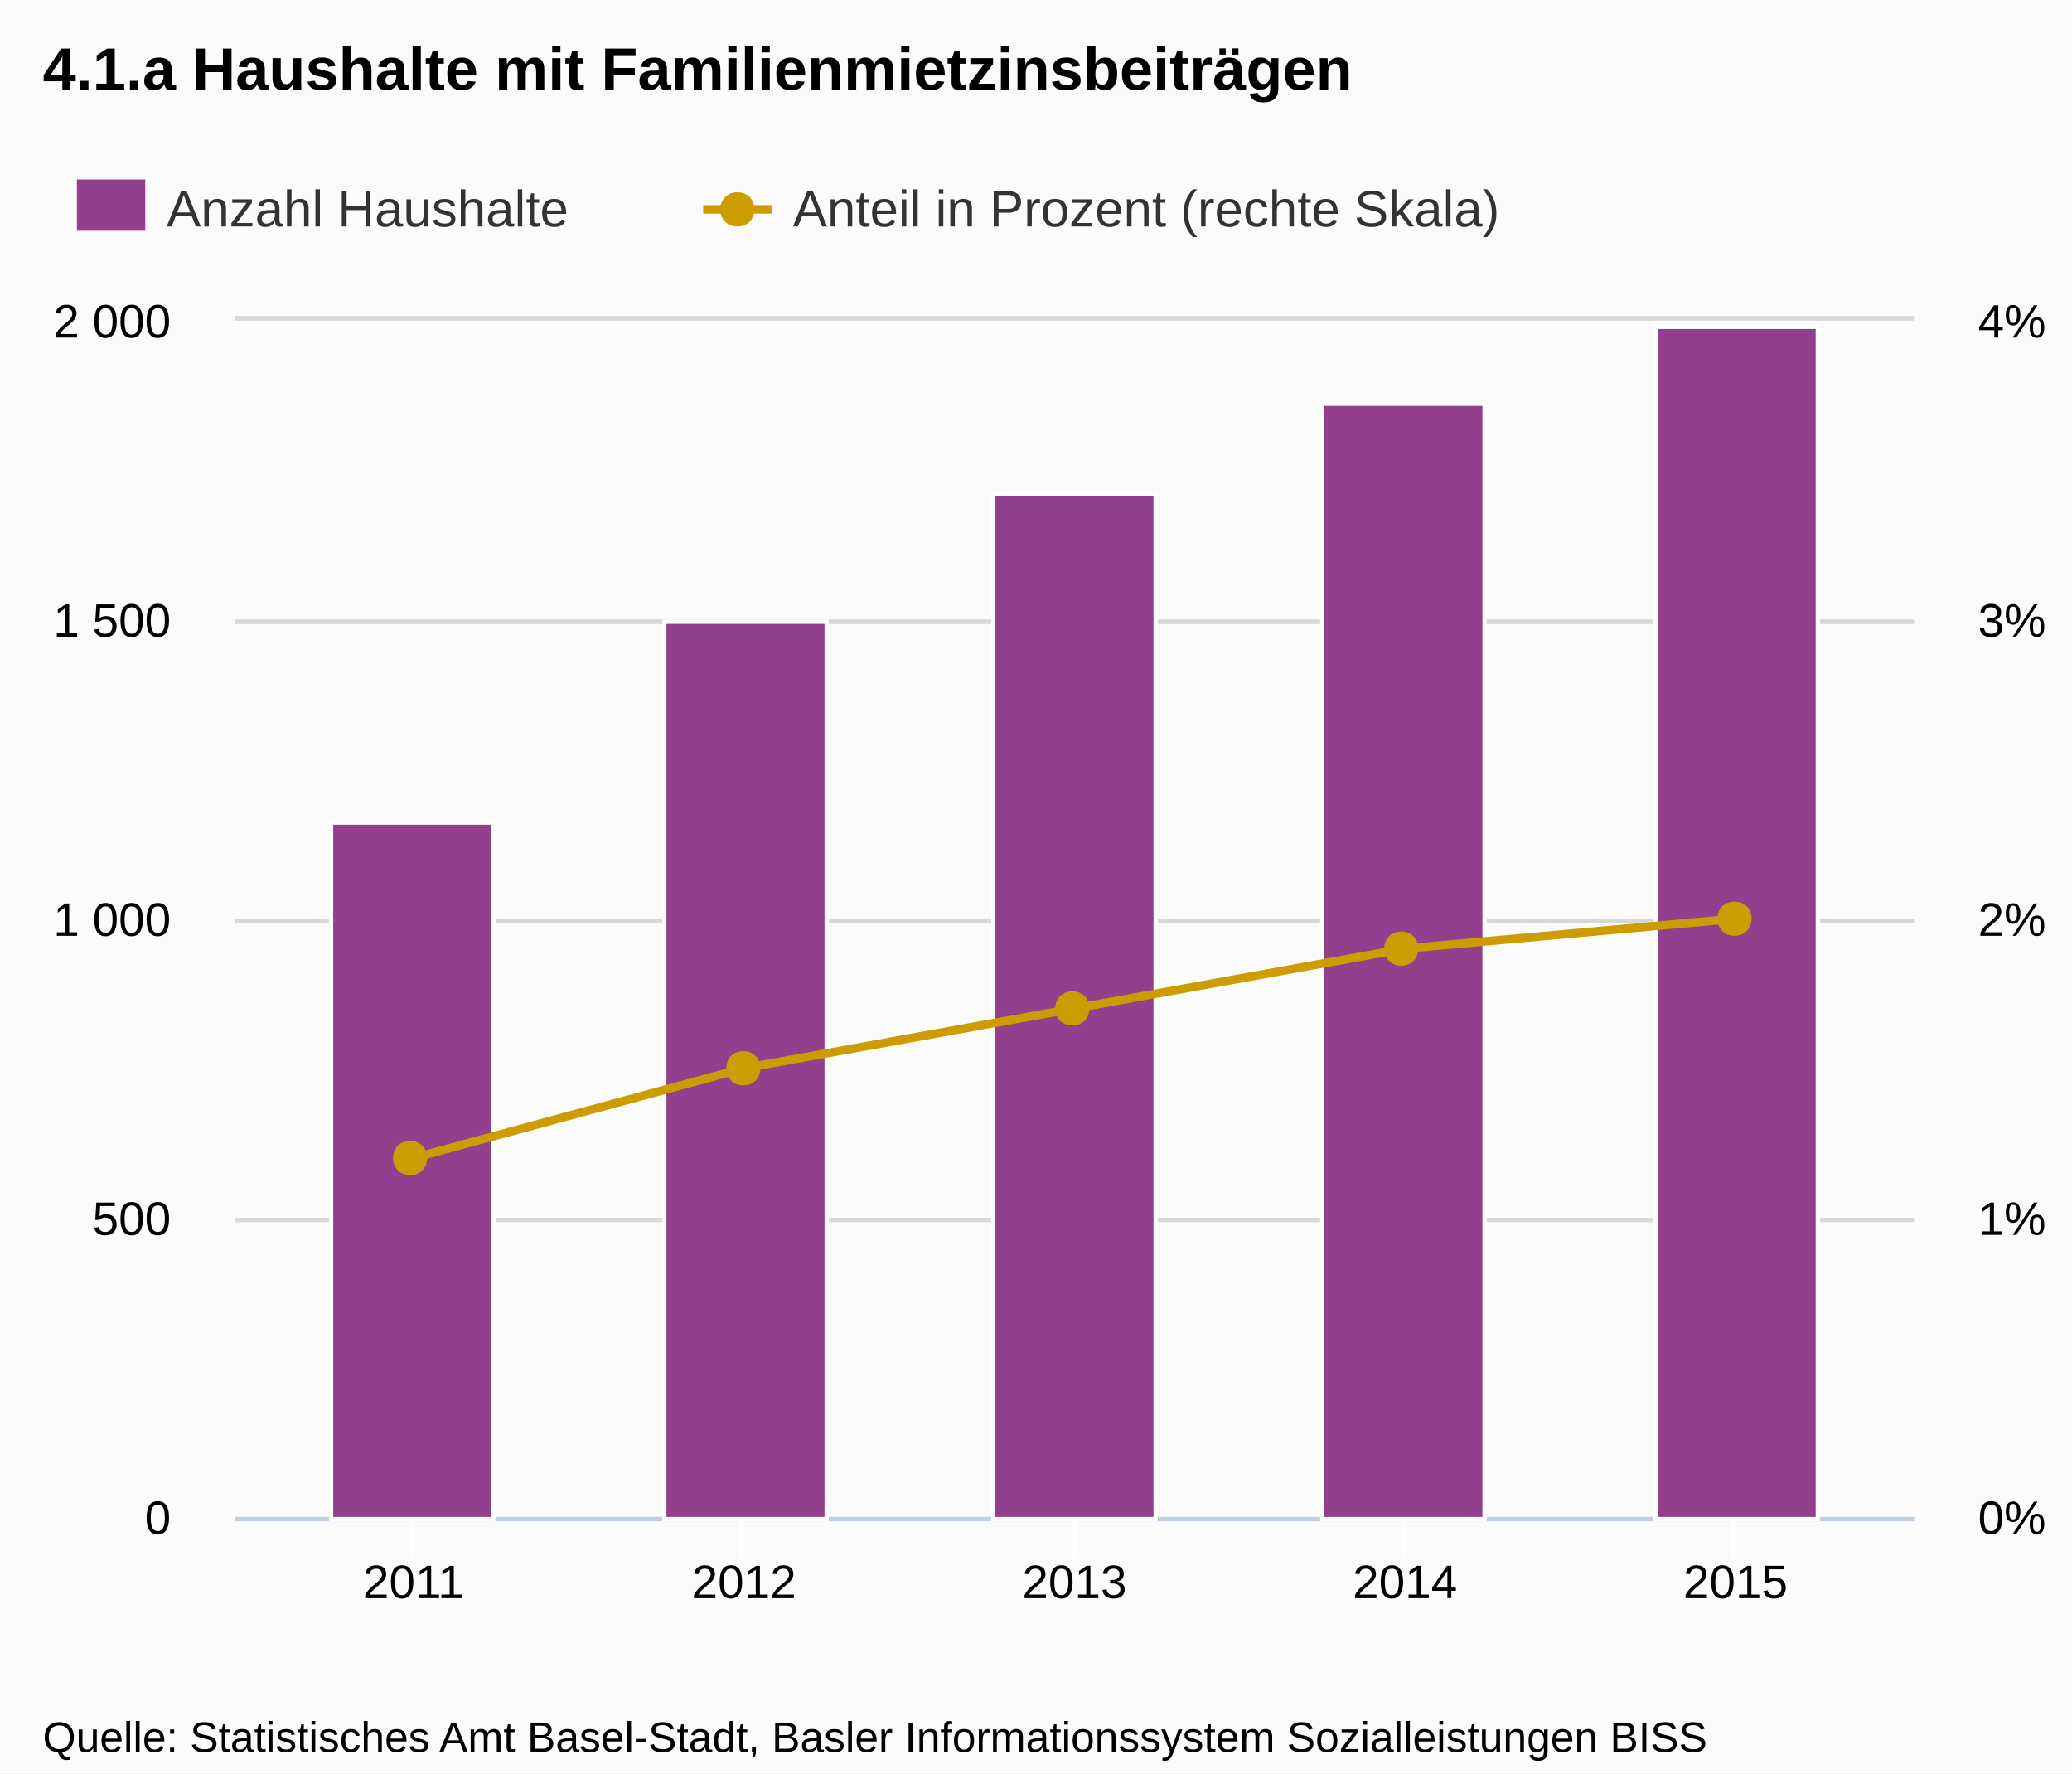
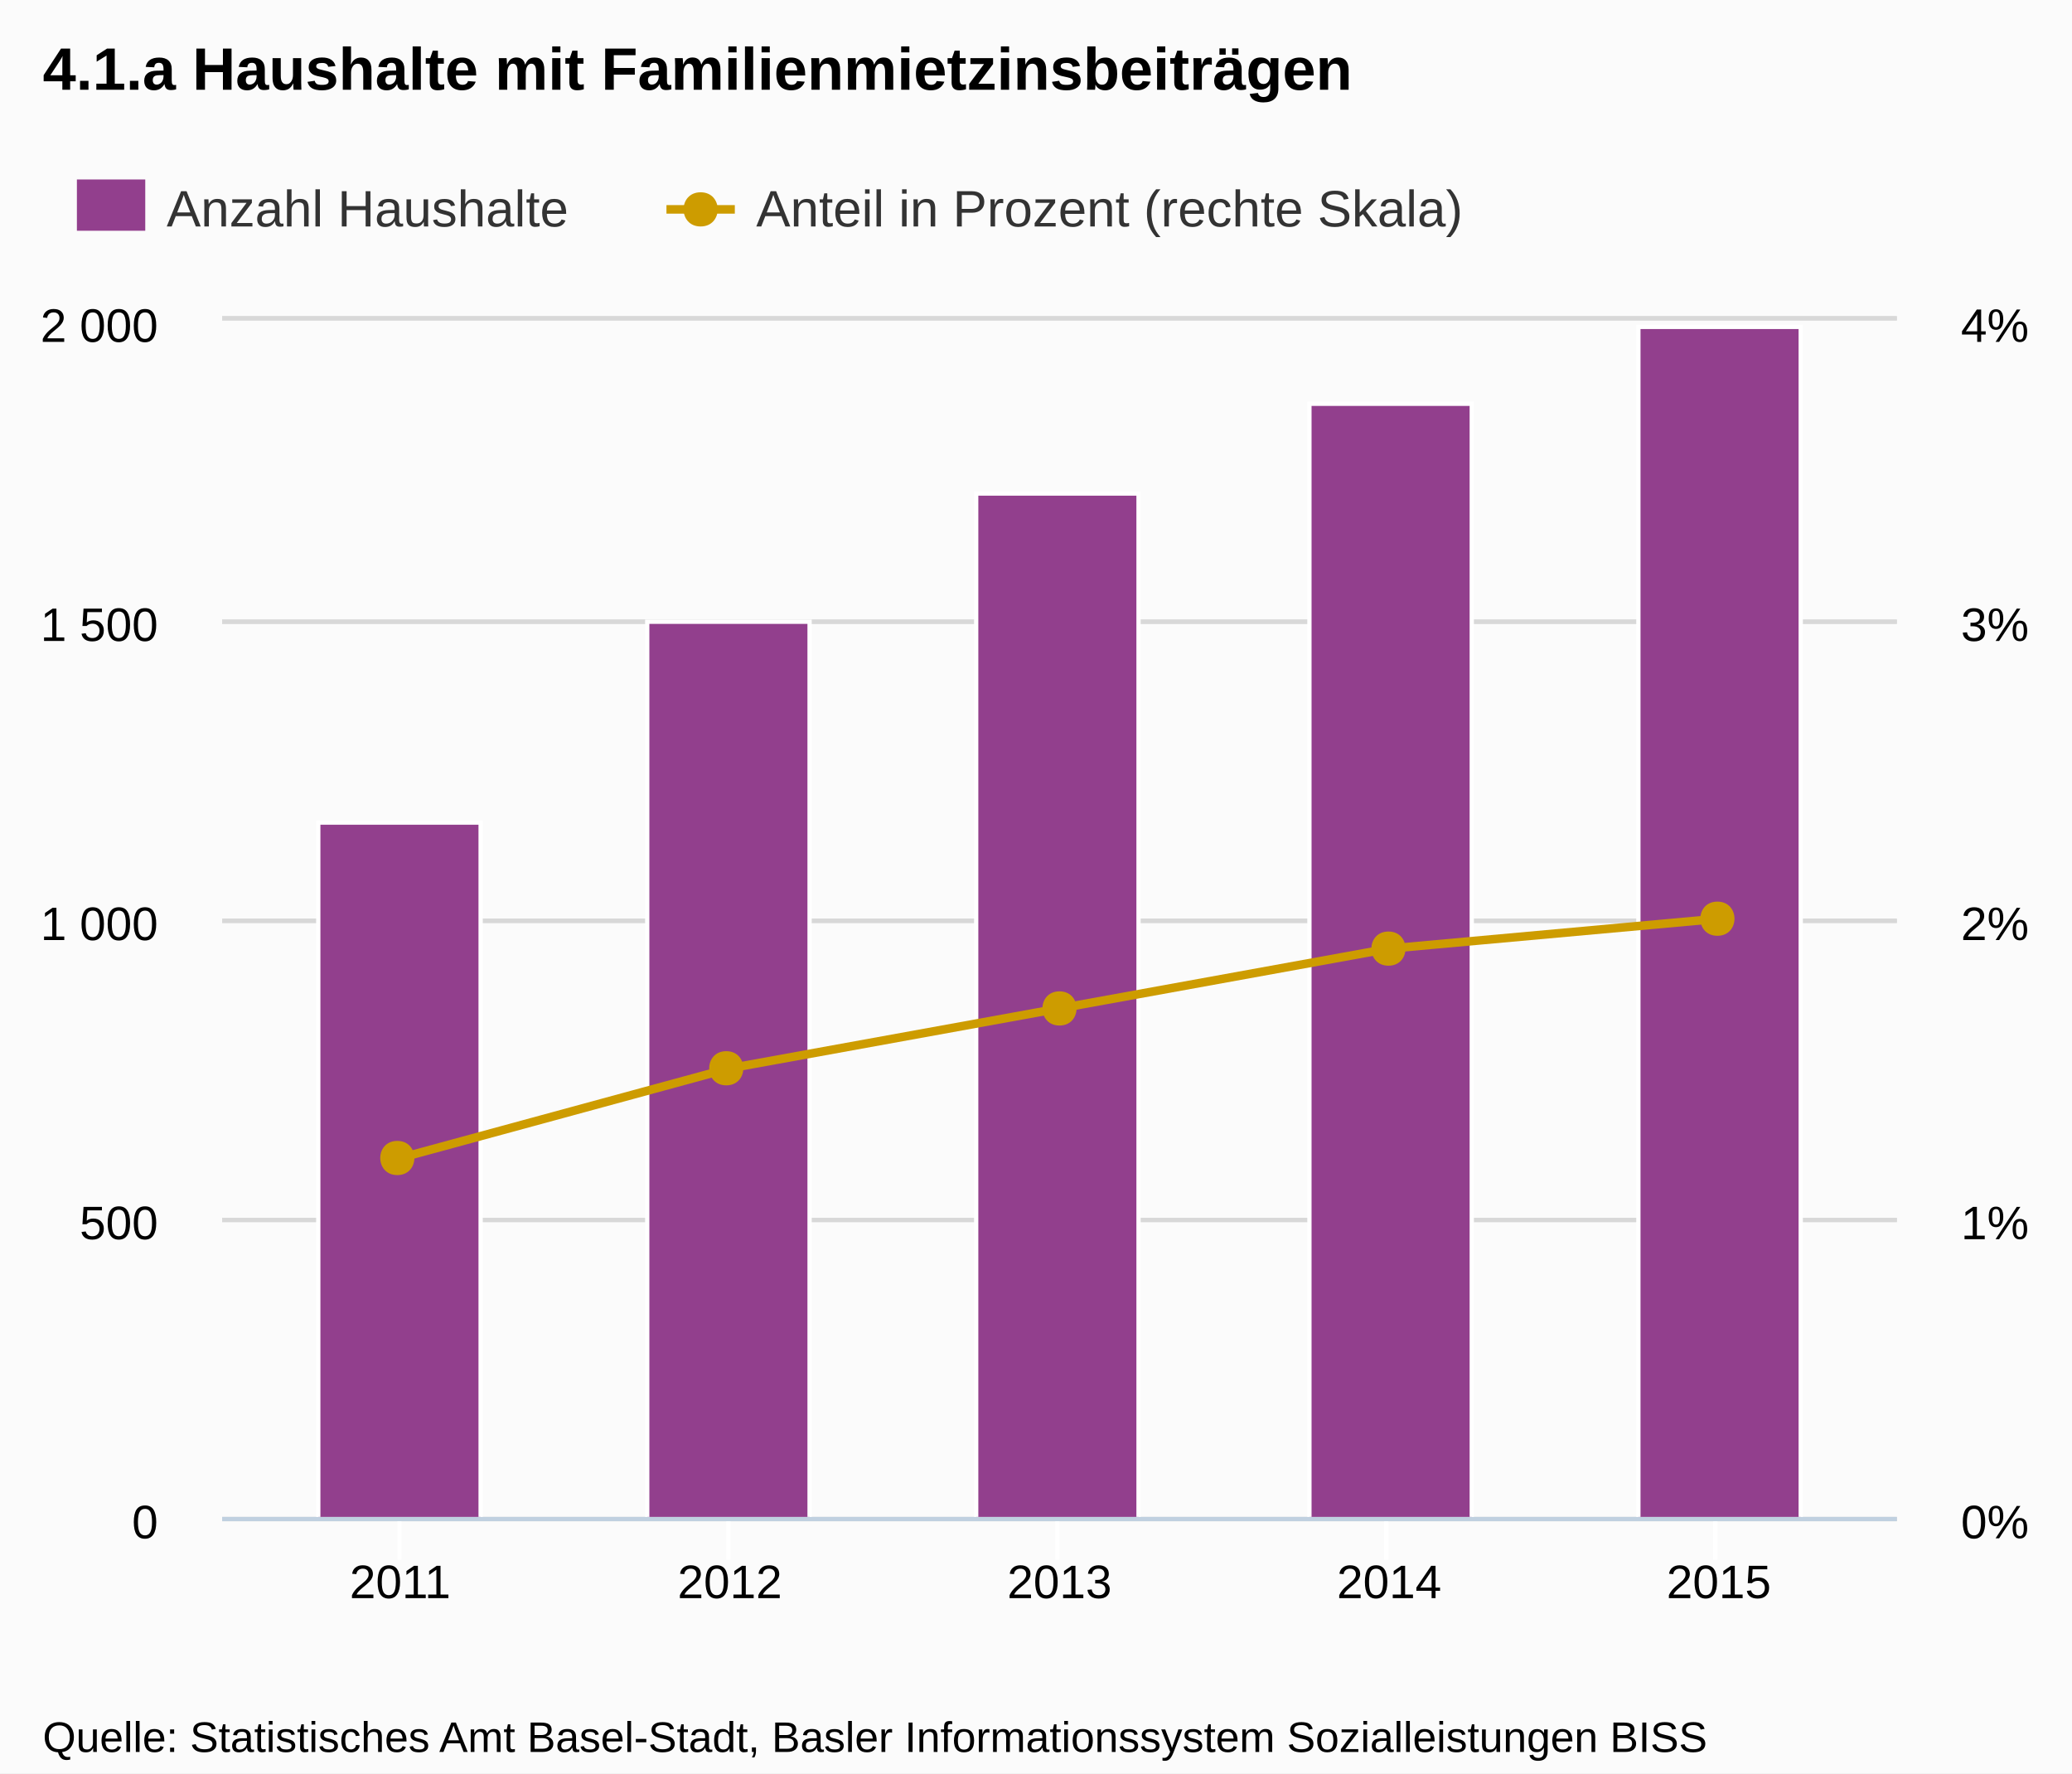
- <svg xmlns="http://www.w3.org/2000/svg" version="1.1" style="font-family:Arial;font-size:12px;" viewBox="0 0 485 415">
+ <svg xmlns="http://www.w3.org/2000/svg" version="1.1" style="font-family:arial;font-size:12px;" viewBox="0 0 485 415">
  <defs>
-     <clippath id="highcharts-1">
-       <rect x="0" y="0" width="393" height="280" />
-     </clippath>
+     <clipPath id="highcharts-5">
+       <rect x="0" y="0" width="392" height="280" />
+     </clipPath>
  </defs>
  <rect x="0" y="0" width="485" height="415" fill="#fbfbfb" class=" highcharts-background" />
  <g class="highcharts-grid" />
  <g class="highcharts-grid">
-     <path fill="none" d="M 55 355.5 L 448 355.5" stroke="#D8D8D8" stroke-width="1" opacity="1" />
-     <path fill="none" d="M 55 285.5 L 448 285.5" stroke="#D8D8D8" stroke-width="1" opacity="1" />
-     <path fill="none" d="M 55 215.5 L 448 215.5" stroke="#D8D8D8" stroke-width="1" opacity="1" />
-     <path fill="none" d="M 55 145.5 L 448 145.5" stroke="#D8D8D8" stroke-width="1" opacity="1" />
-     <path fill="none" d="M 55 74.5 L 448 74.5" stroke="#D8D8D8" stroke-width="1" opacity="1" />
+     <path fill="none" d="M 52 355.5 L 444 355.5" stroke="#D8D8D8" stroke-width="1" opacity="1" />
+     <path fill="none" d="M 52 285.5 L 444 285.5" stroke="#D8D8D8" stroke-width="1" opacity="1" />
+     <path fill="none" d="M 52 215.5 L 444 215.5" stroke="#D8D8D8" stroke-width="1" opacity="1" />
+     <path fill="none" d="M 52 145.5 L 444 145.5" stroke="#D8D8D8" stroke-width="1" opacity="1" />
+     <path fill="none" d="M 52 74.5 L 444 74.5" stroke="#D8D8D8" stroke-width="1" opacity="1" />
  </g>
  <g class="highcharts-grid">
-     <path fill="none" d="M 55 355.5 L 448 355.5" stroke="#D8D8D8" stroke-width="1" opacity="1" />
-     <path fill="none" d="M 55 285.5 L 448 285.5" stroke="#D8D8D8" stroke-width="1" opacity="1" />
-     <path fill="none" d="M 55 215.5 L 448 215.5" stroke="#D8D8D8" stroke-width="1" opacity="1" />
-     <path fill="none" d="M 55 145.5 L 448 145.5" stroke="#D8D8D8" stroke-width="1" opacity="1" />
-     <path fill="none" d="M 55 74.5 L 448 74.5" stroke="#D8D8D8" stroke-width="1" opacity="1" />
+     <path fill="none" d="M 52 355.5 L 444 355.5" stroke="#D8D8D8" stroke-width="1" opacity="1" />
+     <path fill="none" d="M 52 285.5 L 444 285.5" stroke="#D8D8D8" stroke-width="1" opacity="1" />
+     <path fill="none" d="M 52 215.5 L 444 215.5" stroke="#D8D8D8" stroke-width="1" opacity="1" />
+     <path fill="none" d="M 52 145.5 L 444 145.5" stroke="#D8D8D8" stroke-width="1" opacity="1" />
+     <path fill="none" d="M 52 74.5 L 444 74.5" stroke="#D8D8D8" stroke-width="1" opacity="1" />
  </g>
  <g class="highcharts-axis">
-     <path fill="none" d="M 96.5 355 L 96.5 365" stroke="#FFFFFF" stroke-width="1" opacity="1" />
-     <path fill="none" d="M 173.5 355 L 173.5 365" stroke="#FFFFFF" stroke-width="1" opacity="1" />
-     <path fill="none" d="M 251.5 355 L 251.5 365" stroke="#FFFFFF" stroke-width="1" opacity="1" />
-     <path fill="none" d="M 328.5 355 L 328.5 365" stroke="#FFFFFF" stroke-width="1" opacity="1" />
-     <path fill="none" d="M 405.5 355 L 405.5 365" stroke="#FFFFFF" stroke-width="1" opacity="1" />
-     <path fill="none" d="M 55 355.5 L 448 355.5" stroke="#C0D0E0" stroke-width="1" />
+     <path fill="none" d="M 93.5 355 L 93.5 365" stroke="#FFFFFF" stroke-width="1" opacity="1" />
+     <path fill="none" d="M 170.5 355 L 170.5 365" stroke="#FFFFFF" stroke-width="1" opacity="1" />
+     <path fill="none" d="M 247.5 355 L 247.5 365" stroke="#FFFFFF" stroke-width="1" opacity="1" />
+     <path fill="none" d="M 324.5 355 L 324.5 365" stroke="#FFFFFF" stroke-width="1" opacity="1" />
+     <path fill="none" d="M 401.5 355 L 401.5 365" stroke="#FFFFFF" stroke-width="1" opacity="1" />
+     <path fill="none" d="M 52 355.5 L 444 355.5" stroke="#C0D0E0" stroke-width="1" />
  </g>
  <g class="highcharts-axis" />
  <g class="highcharts-axis" />
  <g class="highcharts-series-group">
-     <g class="highcharts-series highcharts-series-0 highcharts-tracker" transform="translate(55,75) scale(1 1)" style="" clip-path="url(#highcharts-1)">
+     <g class="highcharts-series highcharts-series-0" transform="translate(52,75) scale(1 1)" clip-path="url(#highcharts-5)">
      <rect x="22.5" y="117.5" width="38" height="163" stroke="#FFFFFF" stroke-width="1" fill="#923f8d" rx="0" ry="0" />
-       <rect x="100.5" y="70.5" width="38" height="210" stroke="#FFFFFF" stroke-width="1" fill="#923f8d" rx="0" ry="0" />
-       <rect x="177.5" y="40.5" width="38" height="240" stroke="#FFFFFF" stroke-width="1" fill="#923f8d" rx="0" ry="0" />
+       <rect x="99.5" y="70.5" width="38" height="210" stroke="#FFFFFF" stroke-width="1" fill="#923f8d" rx="0" ry="0" />
+       <rect x="176.5" y="40.5" width="38" height="240" stroke="#FFFFFF" stroke-width="1" fill="#923f8d" rx="0" ry="0" />
      <rect x="254.5" y="19.5" width="38" height="261" stroke="#FFFFFF" stroke-width="1" fill="#923f8d" rx="0" ry="0" />
-       <rect x="332.5" y="1.5" width="38" height="279" stroke="#FFFFFF" stroke-width="1" fill="#923f8d" rx="0" ry="0" />
+       <rect x="331.5" y="1.5" width="38" height="279" stroke="#FFFFFF" stroke-width="1" fill="#923f8d" rx="0" ry="0" />
    </g>
-     <g class="highcharts-markers highcharts-series-0" transform="translate(55,75) scale(1 1)" clip-path="none" />
-     <g class="highcharts-series highcharts-series-1" transform="translate(55,75) scale(1 1)" clip-path="url(#highcharts-1)">
-       <path fill="none" d="M 41.776 196 L 119.138 175 L 196.5 161 L 273.862 147 L 351.224 140" stroke="#cd9c00" stroke-width="2" stroke-linejoin="round" stroke-linecap="round" />
-       <path fill="none" d="M 31.776 196 L 41.776 196 L 119.138 175 L 196.5 161 L 273.862 147 L 351.224 140 L 361.224 140" stroke-linejoin="round" visibility="visible" stroke="rgba(192,192,192,0)" stroke-width="22" class=" highcharts-tracker" style="" />
+     <g class="highcharts-markers highcharts-series-0" transform="translate(52,75) scale(1 1)" clip-path="none" />
+     <g class="highcharts-series highcharts-series-1" transform="translate(52,75) scale(1 1)" clip-path="url(#highcharts-5)">
+       <path fill="none" d="M 41.669 196 L 118.835 175 L 196 161 L 273.165 147 L 350.331 140" stroke="#cd9c00" stroke-width="2" stroke-linejoin="round" stroke-linecap="round" />
    </g>
-     <g class="highcharts-markers highcharts-series-1 highcharts-tracker" transform="translate(55,75) scale(1 1)" style="" clip-path="none">
-       <path fill="#cd9c00" d="M 351 136 C 356.328 136 356.328 144 351 144 C 345.672 144 345.672 136 351 136 Z" />
+     <g class="highcharts-markers highcharts-series-1" transform="translate(52,75) scale(1 1)" clip-path="none">
+       <path fill="#cd9c00" d="M 350 136 C 355.328 136 355.328 144 350 144 C 344.672 144 344.672 136 350 136 Z" />
      <path fill="#cd9c00" d="M 273 143 C 278.328 143 278.328 151 273 151 C 267.672 151 267.672 143 273 143 Z" />
      <path fill="#cd9c00" d="M 196 157 C 201.328 157 201.328 165 196 165 C 190.672 165 190.672 157 196 157 Z" />
-       <path fill="#cd9c00" d="M 119 171 C 124.328 171 124.328 179 119 179 C 113.672 179 113.672 171 119 171 Z" />
+       <path fill="#cd9c00" d="M 118 171 C 123.328 171 123.328 179 118 179 C 112.672 179 112.672 171 118 171 Z" />
      <path fill="#cd9c00" d="M 41 192 C 46.328 192 46.328 200 41 200 C 35.672 200 35.672 192 41 192 Z" />
    </g>
  </g>
  <text x="10" text-anchor="start" class="highcharts-title" style="color:#000000;font-size:14px;font-weight:bold;fill:#000000;width:421px;" y="21">
    <tspan>4.1.a Haushalte mit Familienmietzinsbeiträgen</tspan>
  </text>
  <g class="highcharts-legend" transform="translate(10,35)">
    <g>
      <g>
        <g class="highcharts-legend-item" transform="translate(8,3)">
          <text x="21" style="color:#333333;font-size:12px;font-weight:normal;cursor:pointer;fill:#333333;" text-anchor="start" y="15">
            <tspan>Anzahl Haushalte</tspan>
          </text>
          <rect x="0" y="4" width="16" height="12" fill="#923f8d" />
        </g>
-         <g class="highcharts-legend-item" transform="translate(154.6,3)">
+         <g class="highcharts-legend-item" transform="translate(146,3)">
          <path fill="none" d="M 0 11 L 16 11" stroke="#cd9c00" stroke-width="2" />
          <path fill="#cd9c00" d="M 8 7 C 13.328 7 13.328 15 8 15 C 2.672 15 2.672 7 8 7 Z" />
          <text x="21" y="15" style="color:#333333;font-size:12px;font-weight:normal;cursor:pointer;fill:#333333;" text-anchor="start">
            <tspan>Anteil in Prozent (rechte Skala)</tspan>
          </text>
        </g>
      </g>
    </g>
  </g>
  <g class="highcharts-axis-labels highcharts-xaxis-labels">
-     <text x="96.776" style="color:#000000;cursor:default;font-size:11px;fill:#000000;width:88px;text-overflow:clip;" text-anchor="middle" transform="translate(0,0)" y="374" opacity="1">
+     <text x="93.669" style="color:#000000;cursor:default;font-size:11px;fill:#000000;width:88px;text-overflow:clip;" text-anchor="middle" transform="translate(0,0)" y="374" opacity="1">
      <tspan>2011</tspan>
    </text>
-     <text x="174.138" style="color:#000000;cursor:default;font-size:11px;fill:#000000;width:88px;text-overflow:clip;" text-anchor="middle" transform="translate(0,0)" y="374" opacity="1">
+     <text x="170.835" style="color:#000000;cursor:default;font-size:11px;fill:#000000;width:88px;text-overflow:clip;" text-anchor="middle" transform="translate(0,0)" y="374" opacity="1">
      <tspan>2012</tspan>
    </text>
-     <text x="251.5" style="color:#000000;cursor:default;font-size:11px;fill:#000000;width:88px;text-overflow:clip;" text-anchor="middle" transform="translate(0,0)" y="374" opacity="1">
+     <text x="248" style="color:#000000;cursor:default;font-size:11px;fill:#000000;width:88px;text-overflow:clip;" text-anchor="middle" transform="translate(0,0)" y="374" opacity="1">
      <tspan>2013</tspan>
    </text>
-     <text x="328.862" style="color:#000000;cursor:default;font-size:11px;fill:#000000;width:88px;text-overflow:clip;" text-anchor="middle" transform="translate(0,0)" y="374" opacity="1">
+     <text x="325.165" style="color:#000000;cursor:default;font-size:11px;fill:#000000;width:88px;text-overflow:clip;" text-anchor="middle" transform="translate(0,0)" y="374" opacity="1">
      <tspan>2014</tspan>
    </text>
-     <text x="406.224" style="color:#000000;cursor:default;font-size:11px;fill:#000000;width:88px;text-overflow:clip;" text-anchor="middle" transform="translate(0,0)" y="374" opacity="1">
+     <text x="402.331" style="color:#000000;cursor:default;font-size:11px;fill:#000000;width:88px;text-overflow:clip;" text-anchor="middle" transform="translate(0,0)" y="374" opacity="1">
      <tspan>2015</tspan>
    </text>
  </g>
  <g class="highcharts-axis-labels highcharts-yaxis-labels">
-     <text x="40" style="color:#000000;cursor:default;font-size:11px;fill:#000000;width:150px;text-overflow:clip;" text-anchor="end" transform="translate(0,0)" y="359" opacity="1">
+     <text x="37" style="color:#000000;cursor:default;font-size:11px;fill:#000000;width:150px;text-overflow:clip;" text-anchor="end" transform="translate(0,0)" y="360" opacity="1">
      <tspan>0</tspan>
    </text>
-     <text x="40" style="color:#000000;cursor:default;font-size:11px;fill:#000000;width:150px;text-overflow:clip;" text-anchor="end" transform="translate(0,0)" y="289" opacity="1">
+     <text x="37" style="color:#000000;cursor:default;font-size:11px;fill:#000000;width:150px;text-overflow:clip;" text-anchor="end" transform="translate(0,0)" y="290" opacity="1">
      <tspan>500</tspan>
    </text>
-     <text x="40" style="color:#000000;cursor:default;font-size:11px;fill:#000000;width:150px;text-overflow:clip;" text-anchor="end" transform="translate(0,0)" y="219" opacity="1">
+     <text x="37" style="color:#000000;cursor:default;font-size:11px;fill:#000000;width:150px;text-overflow:clip;" text-anchor="end" transform="translate(0,0)" y="220" opacity="1">
      <tspan>1 000</tspan>
    </text>
-     <text x="40" style="color:#000000;cursor:default;font-size:11px;fill:#000000;width:150px;text-overflow:clip;" text-anchor="end" transform="translate(0,0)" y="149" opacity="1">
+     <text x="37" style="color:#000000;cursor:default;font-size:11px;fill:#000000;width:150px;text-overflow:clip;" text-anchor="end" transform="translate(0,0)" y="150" opacity="1">
      <tspan>1 500</tspan>
    </text>
-     <text x="40" style="color:#000000;cursor:default;font-size:11px;fill:#000000;width:150px;text-overflow:clip;" text-anchor="end" transform="translate(0,0)" y="79" opacity="1">
+     <text x="37" style="color:#000000;cursor:default;font-size:11px;fill:#000000;width:150px;text-overflow:clip;" text-anchor="end" transform="translate(0,0)" y="80" opacity="1">
      <tspan>2 000</tspan>
    </text>
  </g>
  <g class="highcharts-axis-labels highcharts-yaxis-labels">
-     <text x="463" style="color:#000000;cursor:default;font-size:11px;fill:#000000;width:150px;text-overflow:clip;" text-anchor="start" transform="translate(0,0)" y="359" opacity="1">
+     <text x="459" style="color:#000000;cursor:default;font-size:11px;fill:#000000;width:150px;text-overflow:clip;" text-anchor="start" transform="translate(0,0)" y="360" opacity="1">
      <tspan>0%</tspan>
    </text>
-     <text x="463" style="color:#000000;cursor:default;font-size:11px;fill:#000000;width:150px;text-overflow:clip;" text-anchor="start" transform="translate(0,0)" y="289" opacity="1">
+     <text x="459" style="color:#000000;cursor:default;font-size:11px;fill:#000000;width:150px;text-overflow:clip;" text-anchor="start" transform="translate(0,0)" y="290" opacity="1">
      <tspan>1%</tspan>
    </text>
-     <text x="463" style="color:#000000;cursor:default;font-size:11px;fill:#000000;width:150px;text-overflow:clip;" text-anchor="start" transform="translate(0,0)" y="219" opacity="1">
+     <text x="459" style="color:#000000;cursor:default;font-size:11px;fill:#000000;width:150px;text-overflow:clip;" text-anchor="start" transform="translate(0,0)" y="220" opacity="1">
      <tspan>2%</tspan>
    </text>
-     <text x="463" style="color:#000000;cursor:default;font-size:11px;fill:#000000;width:150px;text-overflow:clip;" text-anchor="start" transform="translate(0,0)" y="149" opacity="1">
+     <text x="459" style="color:#000000;cursor:default;font-size:11px;fill:#000000;width:150px;text-overflow:clip;" text-anchor="start" transform="translate(0,0)" y="150" opacity="1">
      <tspan>3%</tspan>
    </text>
-     <text x="463" style="color:#000000;cursor:default;font-size:11px;fill:#000000;width:150px;text-overflow:clip;" text-anchor="start" transform="translate(0,0)" y="79" opacity="1">
+     <text x="459" style="color:#000000;cursor:default;font-size:11px;fill:#000000;width:150px;text-overflow:clip;" text-anchor="start" transform="translate(0,0)" y="80" opacity="1">
      <tspan>4%</tspan>
    </text>
  </g>
  <g class="highcharts-tooltip" style="cursor:default;padding:0;pointer-events:none;white-space:nowrap;" transform="translate(0,-9000000000)">
-     <path fill="none" d="M 3.5 0.5 L 13.5 0.5 C 16.5 0.5 16.5 0.5 16.5 3.5 L 16.5 28.5 C 16.5 31.5 16.5 31.5 13.5 31.5 L 3.5 31.5 C 0.5 31.5 0.5 31.5 0.5 28.5 L 0.5 3.5 C 0.5 0.5 0.5 0.5 3.5 0.5" isshadow="true" stroke="black" stroke-opacity="0.05" stroke-width="5" transform="translate(1, 1)" />
-     <path fill="none" d="M 3.5 0.5 L 13.5 0.5 C 16.5 0.5 16.5 0.5 16.5 3.5 L 16.5 28.5 C 16.5 31.5 16.5 31.5 13.5 31.5 L 3.5 31.5 C 0.5 31.5 0.5 31.5 0.5 28.5 L 0.5 3.5 C 0.5 0.5 0.5 0.5 3.5 0.5" isshadow="true" stroke="black" stroke-opacity="0.1" stroke-width="3" transform="translate(1, 1)" />
-     <path fill="none" d="M 3.5 0.5 L 13.5 0.5 C 16.5 0.5 16.5 0.5 16.5 3.5 L 16.5 28.5 C 16.5 31.5 16.5 31.5 13.5 31.5 L 3.5 31.5 C 0.5 31.5 0.5 31.5 0.5 28.5 L 0.5 3.5 C 0.5 0.5 0.5 0.5 3.5 0.5" isshadow="true" stroke="black" stroke-opacity="0.15" stroke-width="1" transform="translate(1, 1)" />
-     <path fill="rgba(249, 249, 249, .85)" d="M 3.5 0.5 L 13.5 0.5 C 16.5 0.5 16.5 0.5 16.5 3.5 L 16.5 28.5 C 16.5 31.5 16.5 31.5 13.5 31.5 L 3.5 31.5 C 0.5 31.5 0.5 31.5 0.5 28.5 L 0.5 3.5 C 0.5 0.5 0.5 0.5 3.5 0.5" />
+     <path fill="none" d="M 3.5 0.5 L 13.5 0.5 C 16.5 0.5 16.5 0.5 16.5 3.5 L 16.5 13.5 C 16.5 16.5 16.5 16.5 13.5 16.5 L 3.5 16.5 C 0.5 16.5 0.5 16.5 0.5 13.5 L 0.5 3.5 C 0.5 0.5 0.5 0.5 3.5 0.5" stroke="black" stroke-opacity="0.05" stroke-width="5" transform="translate(1, 1)" />
+     <path fill="none" d="M 3.5 0.5 L 13.5 0.5 C 16.5 0.5 16.5 0.5 16.5 3.5 L 16.5 13.5 C 16.5 16.5 16.5 16.5 13.5 16.5 L 3.5 16.5 C 0.5 16.5 0.5 16.5 0.5 13.5 L 0.5 3.5 C 0.5 0.5 0.5 0.5 3.5 0.5" stroke="black" stroke-opacity="0.1" stroke-width="3" transform="translate(1, 1)" />
+     <path fill="none" d="M 3.5 0.5 L 13.5 0.5 C 16.5 0.5 16.5 0.5 16.5 3.5 L 16.5 13.5 C 16.5 16.5 16.5 16.5 13.5 16.5 L 3.5 16.5 C 0.5 16.5 0.5 16.5 0.5 13.5 L 0.5 3.5 C 0.5 0.5 0.5 0.5 3.5 0.5" stroke="black" stroke-opacity="0.15" stroke-width="1" transform="translate(1, 1)" />
+     <path fill="rgb(249, 249, 249)" fill-opacity=" .85" d="M 3.5 0.5 L 13.5 0.5 C 16.5 0.5 16.5 0.5 16.5 3.5 L 16.5 13.5 C 16.5 16.5 16.5 16.5 13.5 16.5 L 3.5 16.5 C 0.5 16.5 0.5 16.5 0.5 13.5 L 0.5 3.5 C 0.5 0.5 0.5 0.5 3.5 0.5" />
    <text x="8" style="font-size:12px;color:#333333;fill:#333333;" y="20" />
  </g>
  <text x="10" text-anchor="start" style="cursor:default;color:#000000;font-size:10px;fill:#000000;" y="410">
    <tspan>Quelle: Statistisches Amt Basel-Stadt, Basler Informationssystem Sozialleistungen BISS</tspan>
  </text>
</svg>
